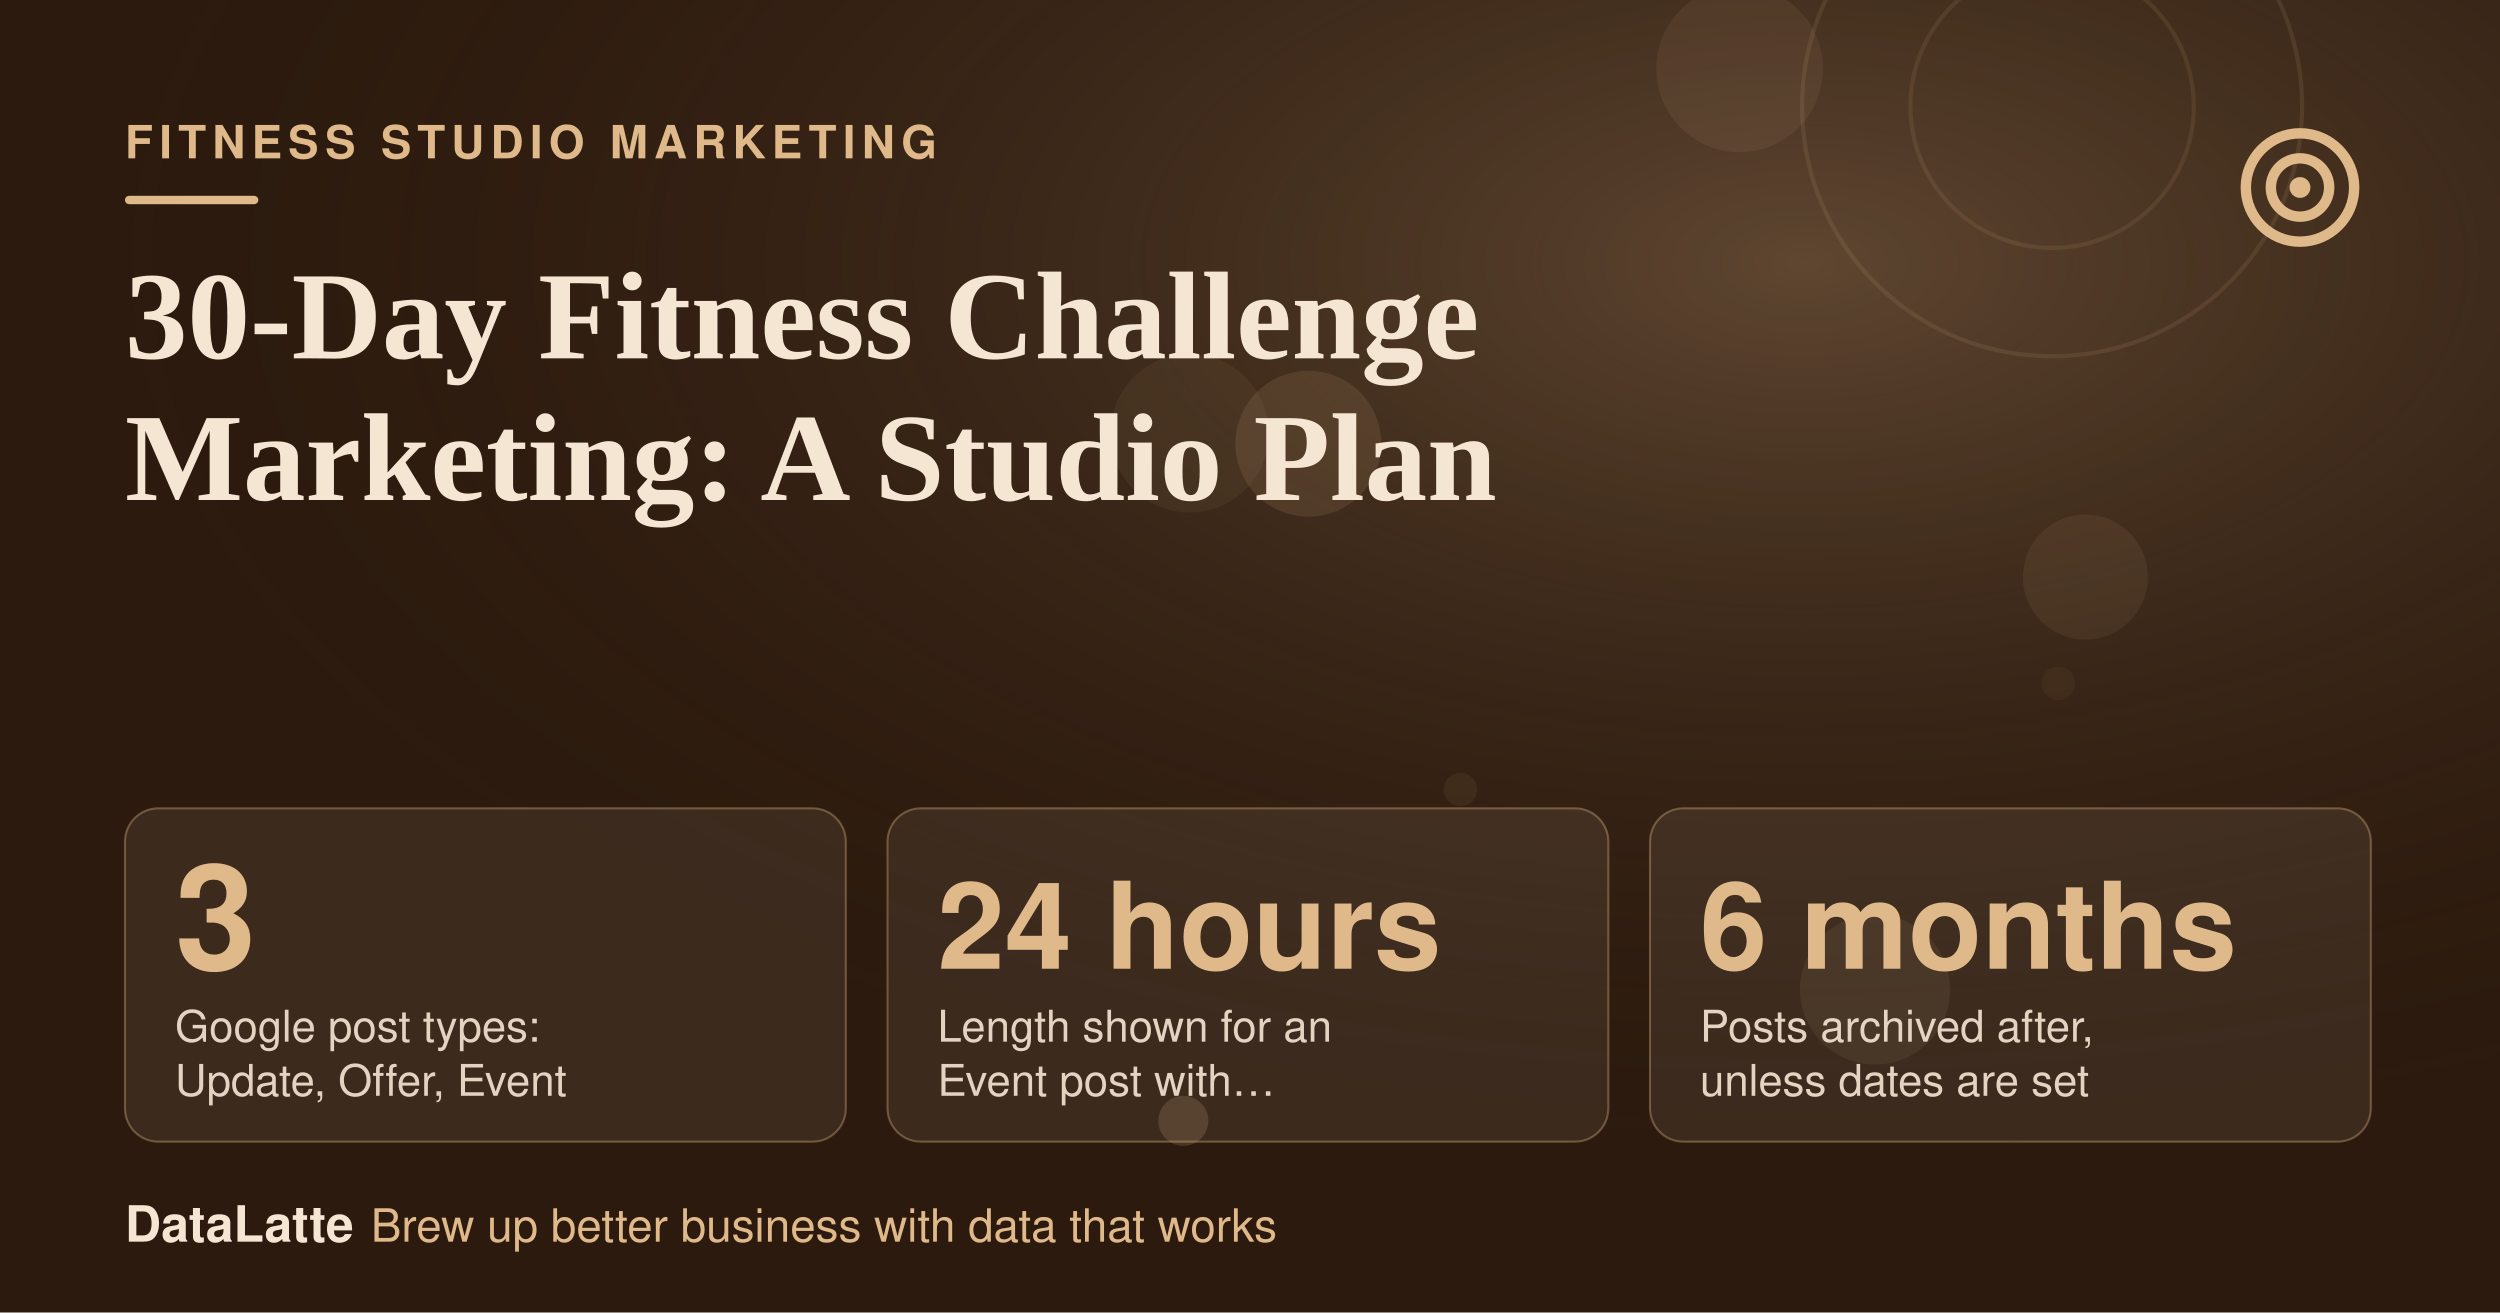
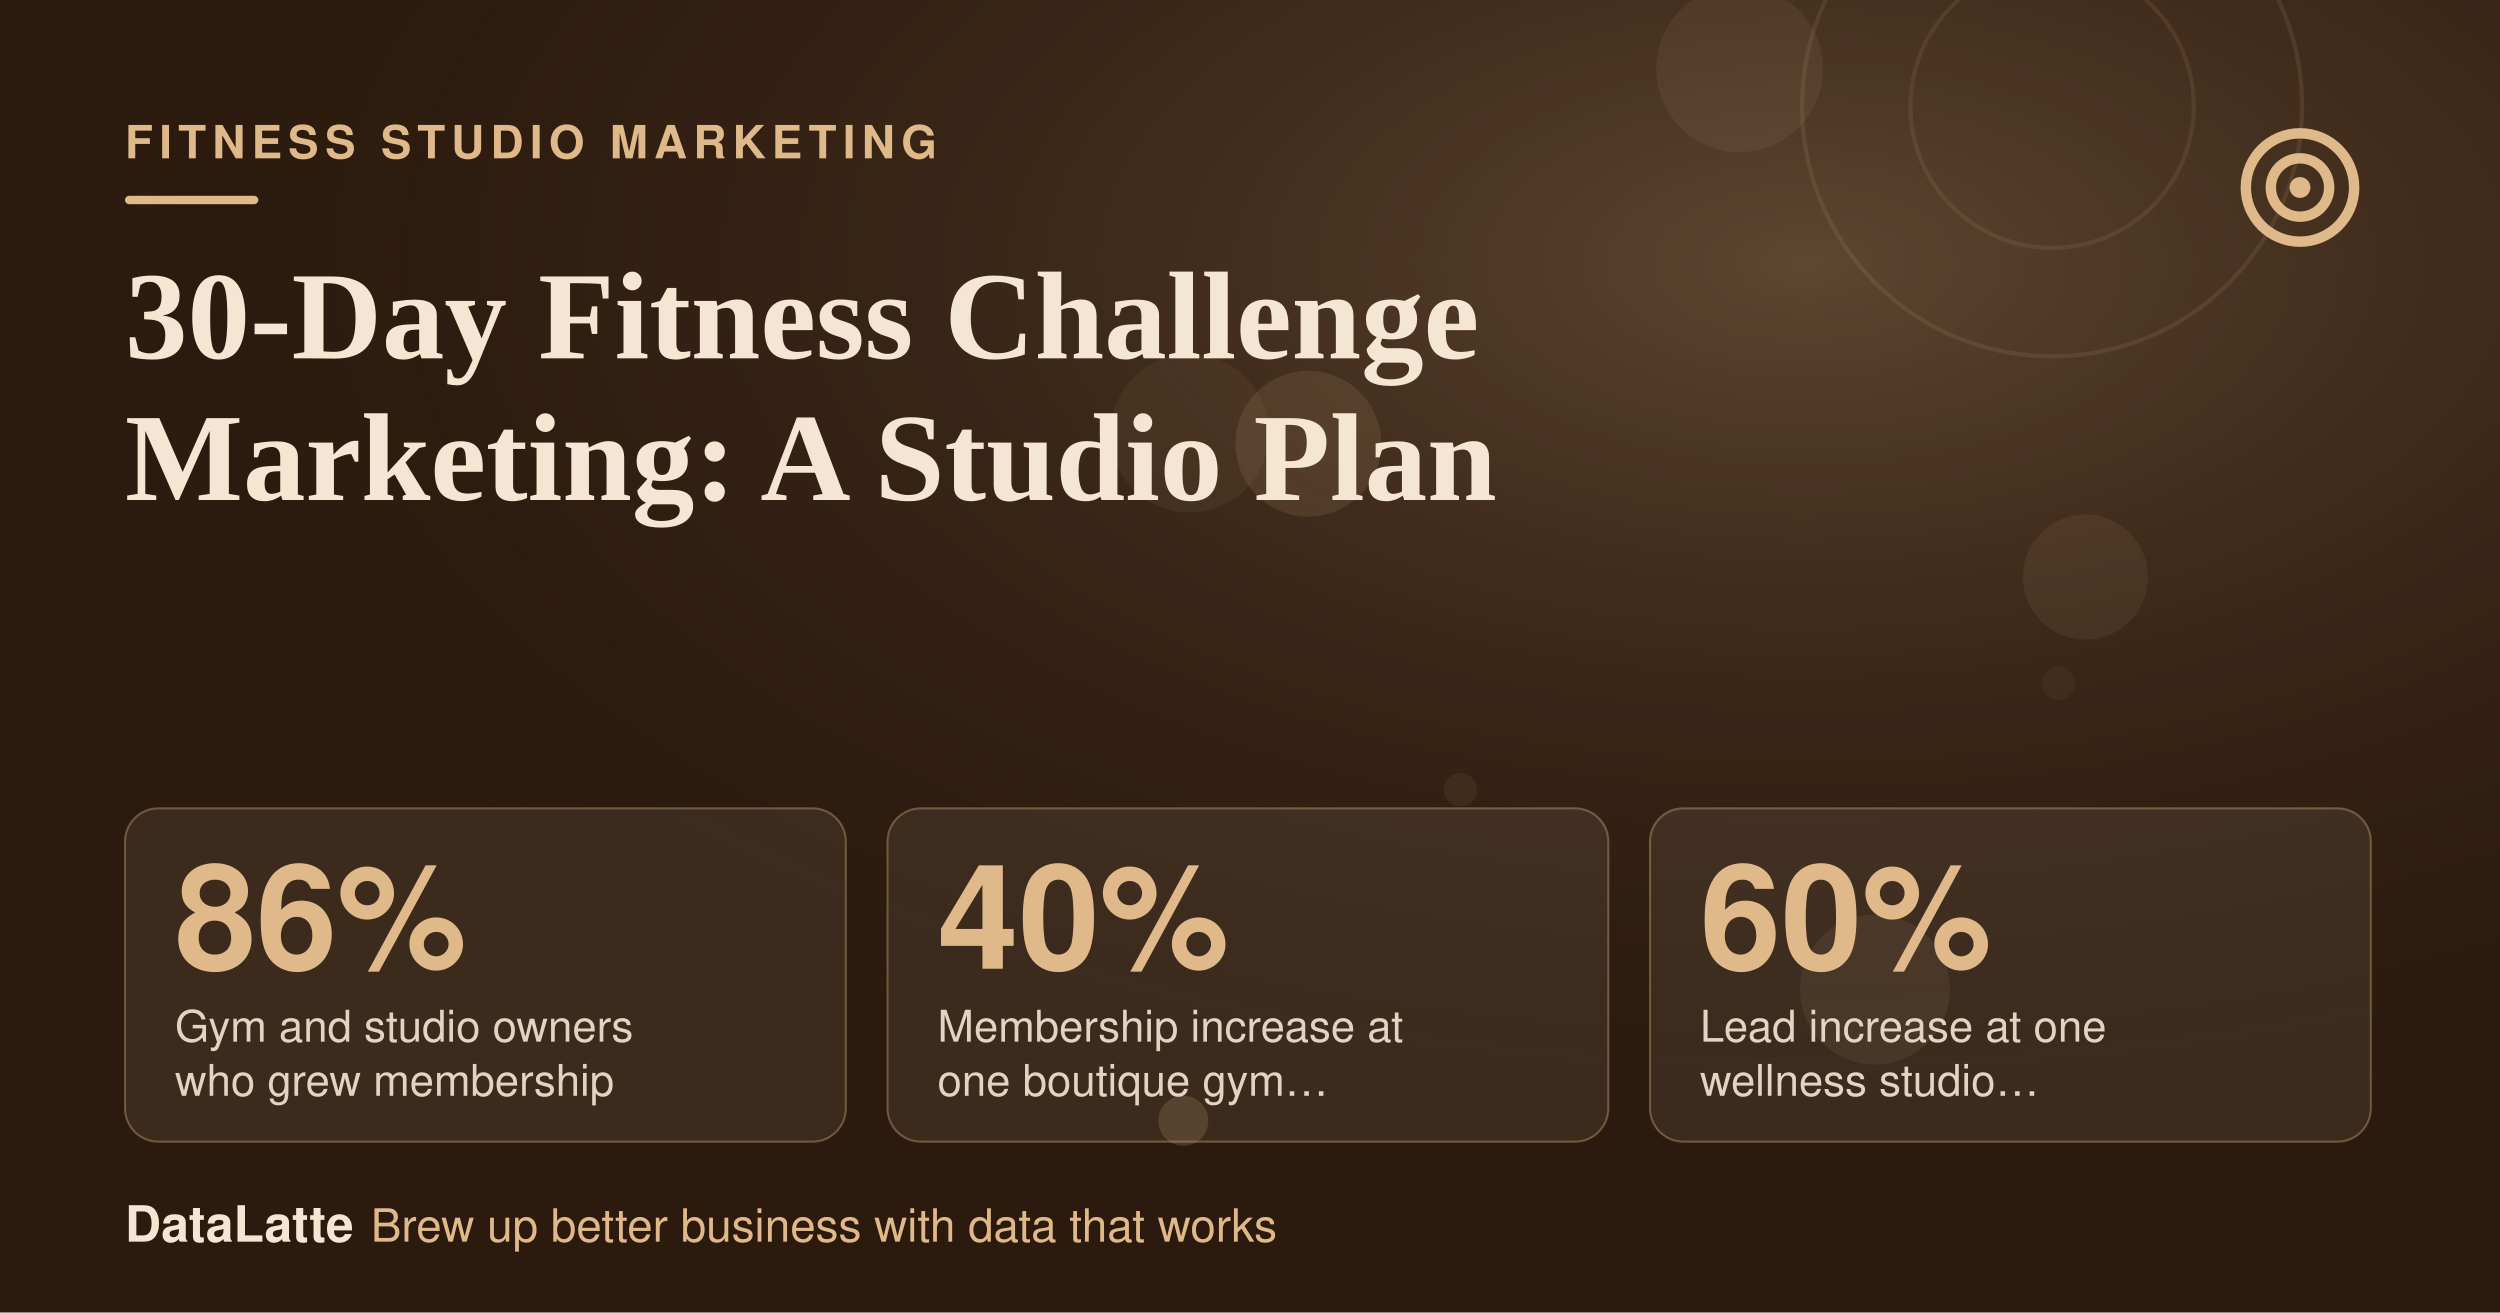
<svg xmlns="http://www.w3.org/2000/svg" width="1200" height="630" viewBox="0 0 1200 630" role="img" aria-label="30-Day Fitness Challenge Marketing: A Studio Plan">
  <defs>
    <radialGradient id="g" cx="72%" cy="20%" r="70%">
      <stop offset="0" stop-color="#e0b98a" stop-opacity="0.28" />
      <stop offset="1" stop-color="#2c1a0e" stop-opacity="0" />
    </radialGradient>
  </defs>
  <rect width="1200" height="630" fill="#2c1a0e" />
  <rect width="1200" height="630" fill="url(#g)" />
  <circle cx="985" cy="51" r="68" fill="none" stroke="#e0b98a" stroke-opacity="0.10" stroke-width="2" />
  <circle cx="985" cy="51" r="120" fill="none" stroke="#e0b98a" stroke-opacity="0.11" stroke-width="2" />
  <circle cx="628" cy="213" r="35" fill="#e0b98a" fill-opacity="0.12" />
  <circle cx="835" cy="33" r="40" fill="#e0b98a" fill-opacity="0.08" />
  <circle cx="571" cy="208" r="38" fill="#e0b98a" fill-opacity="0.06" />
  <circle cx="1001" cy="277" r="30" fill="#e0b98a" fill-opacity="0.08" />
  <circle cx="701" cy="379" r="8" fill="#e0b98a" fill-opacity="0.07" />
  <circle cx="568" cy="538" r="12" fill="#e0b98a" fill-opacity="0.17" />
  <circle cx="988" cy="328" r="8" fill="#e0b98a" fill-opacity="0.05" />
  <circle cx="900" cy="475" r="36" fill="#e0b98a" fill-opacity="0.08" />
  <g transform="translate(1076 62) scale(1.0)">
    <circle cx="28" cy="28" r="26" fill="none" stroke="#e0b98a" stroke-width="5" />
    <circle cx="28" cy="28" r="14" fill="none" stroke="#e0b98a" stroke-width="5" />
    <circle cx="28" cy="28" r="5" fill="#e0b98a" />
  </g>
  <text x="60" y="76" font-family="Helvetica, Arial, sans-serif" font-size="22" font-weight="700" fill="#e0b98a" letter-spacing="3">FITNESS STUDIO MARKETING</text>
  <rect x="60" y="94" width="64" height="4" rx="2" fill="#e0b98a" />
  <text x="60" y="172" font-family="Georgia, 'Times New Roman', serif" font-size="60" font-weight="700" fill="#f5e6d3">30-Day Fitness Challenge</text>
  <text x="60" y="240" font-family="Georgia, 'Times New Roman', serif" font-size="60" font-weight="700" fill="#f5e6d3">Marketing: A Studio Plan</text>
  <rect x="60" y="388" width="346" height="160" rx="16" fill="#f5e6d3" fill-opacity="0.08" stroke="#e0b98a" stroke-opacity="0.35" />
-   <text x="84" y="465" font-family="Helvetica, Arial, sans-serif" font-size="70" font-weight="800" fill="#e0b98a">3</text>
-   <text x="84" y="500" font-family="Helvetica, Arial, sans-serif" font-size="21" fill="#f5e6d3" fill-opacity="0.9">Google post types:</text>
-   <text x="84" y="526" font-family="Helvetica, Arial, sans-serif" font-size="21" fill="#f5e6d3" fill-opacity="0.9">Update, Offer, Event</text>
+   <text x="84" y="465" font-family="Helvetica, Arial, sans-serif" font-size="70" font-weight="800" fill="#e0b98a">86%</text>
+   <text x="84" y="500" font-family="Helvetica, Arial, sans-serif" font-size="21" fill="#f5e6d3" fill-opacity="0.9">Gym and studio owners</text>
+   <text x="84" y="526" font-family="Helvetica, Arial, sans-serif" font-size="21" fill="#f5e6d3" fill-opacity="0.9">who grew membership</text>
  <rect x="426" y="388" width="346" height="160" rx="16" fill="#f5e6d3" fill-opacity="0.08" stroke="#e0b98a" stroke-opacity="0.35" />
-   <text x="450" y="465" font-family="Helvetica, Arial, sans-serif" font-size="58" font-weight="800" fill="#e0b98a">24 hours</text>
-   <text x="450" y="500" font-family="Helvetica, Arial, sans-serif" font-size="21" fill="#f5e6d3" fill-opacity="0.9">Length shown for an</text>
-   <text x="450" y="526" font-family="Helvetica, Arial, sans-serif" font-size="21" fill="#f5e6d3" fill-opacity="0.9">Event post with…</text>
+   <text x="450" y="465" font-family="Helvetica, Arial, sans-serif" font-size="70" font-weight="800" fill="#e0b98a">40%</text>
+   <text x="450" y="500" font-family="Helvetica, Arial, sans-serif" font-size="21" fill="#f5e6d3" fill-opacity="0.9">Membership increase at</text>
+   <text x="450" y="526" font-family="Helvetica, Arial, sans-serif" font-size="21" fill="#f5e6d3" fill-opacity="0.9">one boutique gym…</text>
  <rect x="792" y="388" width="346" height="160" rx="16" fill="#f5e6d3" fill-opacity="0.08" stroke="#e0b98a" stroke-opacity="0.35" />
-   <text x="816" y="465" font-family="Helvetica, Arial, sans-serif" font-size="58" font-weight="800" fill="#e0b98a">6 months</text>
-   <text x="816" y="500" font-family="Helvetica, Arial, sans-serif" font-size="21" fill="#f5e6d3" fill-opacity="0.9">Posts archived after,</text>
-   <text x="816" y="526" font-family="Helvetica, Arial, sans-serif" font-size="21" fill="#f5e6d3" fill-opacity="0.9">unless dates are set</text>
+   <text x="816" y="465" font-family="Helvetica, Arial, sans-serif" font-size="70" font-weight="800" fill="#e0b98a">60%</text>
+   <text x="816" y="500" font-family="Helvetica, Arial, sans-serif" font-size="21" fill="#f5e6d3" fill-opacity="0.9">Lead increase at one</text>
+   <text x="816" y="526" font-family="Helvetica, Arial, sans-serif" font-size="21" fill="#f5e6d3" fill-opacity="0.9">wellness studio…</text>
  <text x="60" y="596" font-family="Helvetica, Arial, sans-serif" font-size="24" font-weight="700" fill="#f5e6d3">DataLatte</text>
  <text x="178" y="596" font-family="Helvetica, Arial, sans-serif" font-size="22" fill="#e0b98a">Brew up better business with data that works</text>
</svg>
